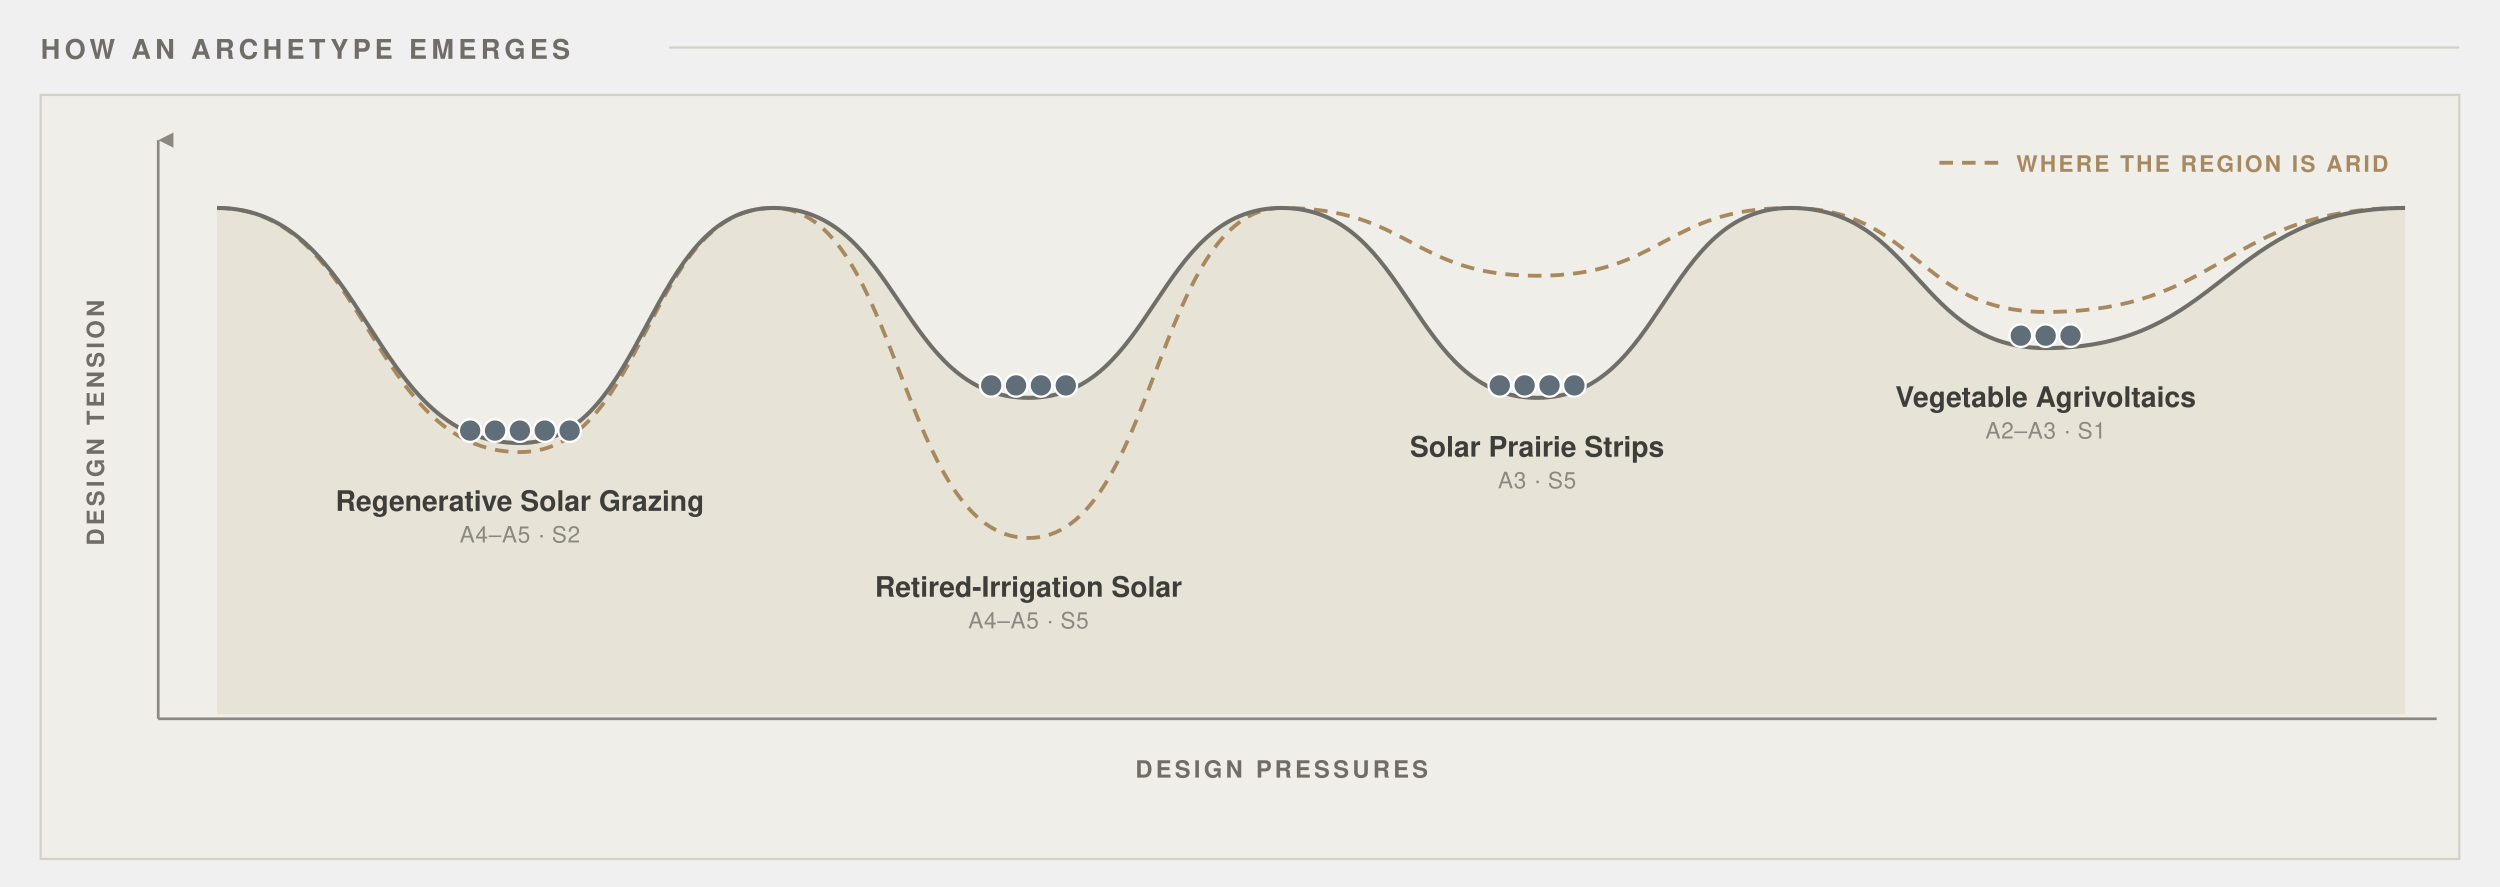
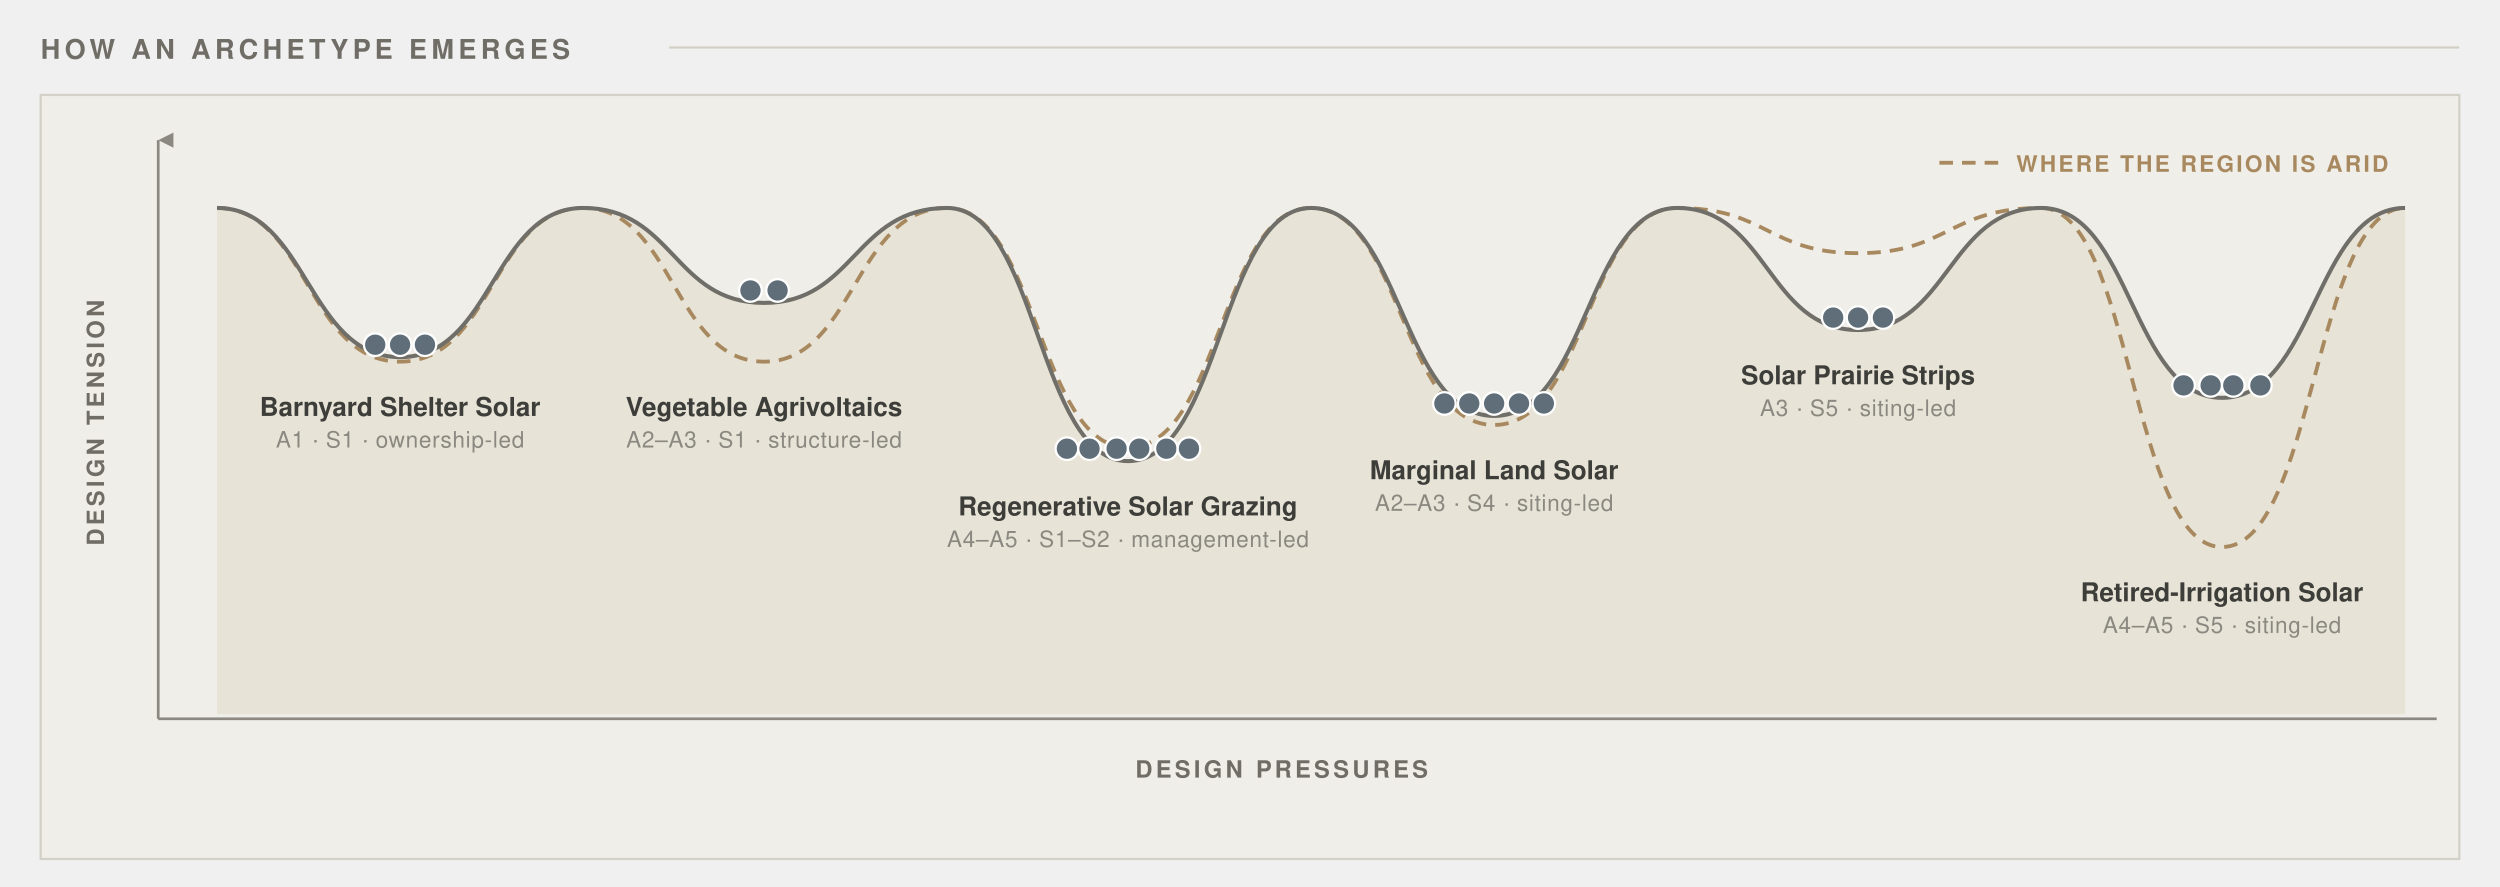
<svg xmlns="http://www.w3.org/2000/svg" width="1106" height="392" viewBox="0 0 1106 392" role="img">
  <style>
text{font-family:ui-sans-serif,system-ui,-apple-system,"Segoe UI",Helvetica,Arial,sans-serif}
.hd{font-size:12px;font-weight:700;letter-spacing:.16em;fill:#6f6d66}
.ax{font-size:10.5px;font-weight:700;letter-spacing:.14em;fill:#6f6d66}
.ky{font-size:10px;font-weight:700;letter-spacing:.1em;fill:#a8895f}
- .fm{font-size:12.5px;font-weight:600;fill:#3d3d3a;text-anchor:middle}
+ .fm{font-size:11.5px;font-weight:600;fill:#3d3d3a;text-anchor:middle}
.cd{font-size:10px;letter-spacing:.03em;fill:#8a8880;text-anchor:middle}
</style>
  <defs>
    <marker id="up" viewBox="0 0 10 10" refX="5" refY="1" markerWidth="7" markerHeight="7" orient="auto">
      <path d="M1,9 L5,1 L9,9 z" fill="#8a8880" />
    </marker>
  </defs>
  <text class="hd" x="18" y="26">HOW AN ARCHETYPE EMERGES</text>
  <path d="M296,21 H1088" stroke="#d3d1c7" stroke-width="1" />
  <rect x="18" y="42" width="1070" height="338" fill="#f0eee8" />
  <path d="M70,318 V62" fill="none" stroke="#8a8880" stroke-width="1.2" marker-end="url(#up)" />
  <path d="M70,318 H1078" fill="none" stroke="#8a8880" stroke-width="1.2" />
  <text class="ax" x="46" y="187" text-anchor="middle" transform="rotate(-90 46 187)">DESIGN TENSION</text>
  <text class="ax" x="567" y="344" text-anchor="middle">DESIGN PRESSURES</text>
-   <path d="M96,92 C163,92 163,196 230,196 C286,196 286,92 342,92 C398,92 398,176 455,176 C511,176 511,92 567,92 C624,92 624,176 680,176 C736,176 736,92 792,92 C848,92 848,154 905,154 C984,154 984,92 1064,92 V316 H96 Z" fill="#e7e3d6" />
-   <path d="M96,92 C163,92 163,200 230,200 C286,200 286,92 342,92 C398,92 398,238 455,238 C511,238 511,92 567,92 C624,92 624,122 680,122 C736,122 736,92 792,92 C848,92 848,138 905,138 C984,138 984,92 1064,92" fill="none" stroke="#a8895f" stroke-width="1.7" stroke-dasharray="6 4" />
-   <path d="M96,92 C163,92 163,196 230,196 C286,196 286,92 342,92 C398,92 398,176 455,176 C511,176 511,92 567,92 C624,92 624,176 680,176 C736,176 736,92 792,92 C848,92 848,154 905,154 C984,154 984,92 1064,92" fill="none" stroke="#6f6e68" stroke-width="1.8" />
-   <circle cx="208.0" cy="190.5" r="5" fill="#5f6e78" stroke="#ffffff" stroke-width="1" />
-   <circle cx="219.0" cy="190.5" r="5" fill="#5f6e78" stroke="#ffffff" stroke-width="1" />
-   <circle cx="230.0" cy="190.5" r="5" fill="#5f6e78" stroke="#ffffff" stroke-width="1" />
-   <circle cx="241.0" cy="190.5" r="5" fill="#5f6e78" stroke="#ffffff" stroke-width="1" />
-   <circle cx="252.0" cy="190.5" r="5" fill="#5f6e78" stroke="#ffffff" stroke-width="1" />
-   <circle cx="438.5" cy="170.5" r="5" fill="#5f6e78" stroke="#ffffff" stroke-width="1" />
-   <circle cx="449.5" cy="170.5" r="5" fill="#5f6e78" stroke="#ffffff" stroke-width="1" />
-   <circle cx="460.5" cy="170.5" r="5" fill="#5f6e78" stroke="#ffffff" stroke-width="1" />
-   <circle cx="471.5" cy="170.5" r="5" fill="#5f6e78" stroke="#ffffff" stroke-width="1" />
-   <circle cx="663.5" cy="170.5" r="5" fill="#5f6e78" stroke="#ffffff" stroke-width="1" />
-   <circle cx="674.5" cy="170.5" r="5" fill="#5f6e78" stroke="#ffffff" stroke-width="1" />
-   <circle cx="685.5" cy="170.5" r="5" fill="#5f6e78" stroke="#ffffff" stroke-width="1" />
-   <circle cx="696.5" cy="170.5" r="5" fill="#5f6e78" stroke="#ffffff" stroke-width="1" />
-   <circle cx="894.0" cy="148.5" r="5" fill="#5f6e78" stroke="#ffffff" stroke-width="1" />
-   <circle cx="905.0" cy="148.5" r="5" fill="#5f6e78" stroke="#ffffff" stroke-width="1" />
-   <circle cx="916.0" cy="148.5" r="5" fill="#5f6e78" stroke="#ffffff" stroke-width="1" />
-   <text class="fm" x="230" y="226">Regenerative Solar Grazing</text>
-   <text class="cd" x="230" y="240">A4–A5 · S2</text>
-   <text class="fm" x="455" y="264">Retired-Irrigation Solar</text>
-   <text class="cd" x="455" y="278">A4–A5 · S5</text>
-   <text class="fm" x="680" y="202">Solar Prairie Strips</text>
-   <text class="cd" x="680" y="216">A3 · S5</text>
-   <text class="fm" x="905" y="180">Vegetable Agrivoltaics</text>
-   <text class="cd" x="905" y="194">A2–A3 · S1</text>
+   <path d="M96,92 C136,92 136,158 177,158 C218,158 218,92 258,92 C298,92 298,134 338,134 C378,134 378,92 419,92 C459,92 459,204 499,204 C540,204 540,92 580,92 C620,92 620,184 661,184 C702,184 702,92 742,92 C782,92 782,146 822,146 C862,146 862,92 903,92 C943,92 943,176 983,176 C1024,176 1024,92 1064,92 V316 H96 Z" fill="#e7e3d6" />
+   <path d="M96,92 C136,92 136,160 177,160 C218,160 218,92 258,92 C298,92 298,160 338,160 C378,160 378,92 419,92 C459,92 459,198 499,198 C540,198 540,92 580,92 C620,92 620,188 661,188 C702,188 702,92 742,92 C782,92 782,112 822,112 C862,112 862,92 903,92 C943,92 943,242 983,242 C1024,242 1024,92 1064,92" fill="none" stroke="#a8895f" stroke-width="1.7" stroke-dasharray="6 4" />
+   <path d="M96,92 C136,92 136,158 177,158 C218,158 218,92 258,92 C298,92 298,134 338,134 C378,134 378,92 419,92 C459,92 459,204 499,204 C540,204 540,92 580,92 C620,92 620,184 661,184 C702,184 702,92 742,92 C782,92 782,146 822,146 C862,146 862,92 903,92 C943,92 943,176 983,176 C1024,176 1024,92 1064,92" fill="none" stroke="#6f6e68" stroke-width="1.8" />
+   <circle cx="166" cy="152.5" r="5" fill="#5f6e78" stroke="#ffffff" stroke-width="1" />
+   <circle cx="177" cy="152.5" r="5" fill="#5f6e78" stroke="#ffffff" stroke-width="1" />
+   <circle cx="188" cy="152.5" r="5" fill="#5f6e78" stroke="#ffffff" stroke-width="1" />
+   <circle cx="332" cy="128.5" r="5" fill="#5f6e78" stroke="#ffffff" stroke-width="1" />
+   <circle cx="344" cy="128.5" r="5" fill="#5f6e78" stroke="#ffffff" stroke-width="1" />
+   <circle cx="472" cy="198.5" r="5" fill="#5f6e78" stroke="#ffffff" stroke-width="1" />
+   <circle cx="482" cy="198.5" r="5" fill="#5f6e78" stroke="#ffffff" stroke-width="1" />
+   <circle cx="494" cy="198.5" r="5" fill="#5f6e78" stroke="#ffffff" stroke-width="1" />
+   <circle cx="504" cy="198.5" r="5" fill="#5f6e78" stroke="#ffffff" stroke-width="1" />
+   <circle cx="516" cy="198.5" r="5" fill="#5f6e78" stroke="#ffffff" stroke-width="1" />
+   <circle cx="526" cy="198.5" r="5" fill="#5f6e78" stroke="#ffffff" stroke-width="1" />
+   <circle cx="639" cy="178.5" r="5" fill="#5f6e78" stroke="#ffffff" stroke-width="1" />
+   <circle cx="650" cy="178.5" r="5" fill="#5f6e78" stroke="#ffffff" stroke-width="1" />
+   <circle cx="661" cy="178.5" r="5" fill="#5f6e78" stroke="#ffffff" stroke-width="1" />
+   <circle cx="672" cy="178.5" r="5" fill="#5f6e78" stroke="#ffffff" stroke-width="1" />
+   <circle cx="683" cy="178.5" r="5" fill="#5f6e78" stroke="#ffffff" stroke-width="1" />
+   <circle cx="811" cy="140.5" r="5" fill="#5f6e78" stroke="#ffffff" stroke-width="1" />
+   <circle cx="822" cy="140.5" r="5" fill="#5f6e78" stroke="#ffffff" stroke-width="1" />
+   <circle cx="833" cy="140.5" r="5" fill="#5f6e78" stroke="#ffffff" stroke-width="1" />
+   <circle cx="966" cy="170.5" r="5" fill="#5f6e78" stroke="#ffffff" stroke-width="1" />
+   <circle cx="978" cy="170.5" r="5" fill="#5f6e78" stroke="#ffffff" stroke-width="1" />
+   <circle cx="988" cy="170.5" r="5" fill="#5f6e78" stroke="#ffffff" stroke-width="1" />
+   <circle cx="1000" cy="170.5" r="5" fill="#5f6e78" stroke="#ffffff" stroke-width="1" />
+   <text class="fm" x="177" y="184">Barnyard Shelter Solar</text>
+   <text class="cd" x="177" y="198">A1 · S1 · ownership-led</text>
+   <text class="fm" x="338" y="184">Vegetable Agrivoltaics</text>
+   <text class="cd" x="338" y="198">A2–A3 · S1 · structure-led</text>
+   <text class="fm" x="499" y="228">Regenerative Solar Grazing</text>
+   <text class="cd" x="499" y="242">A4–A5 · S1–S2 · management-led</text>
+   <text class="fm" x="661" y="212">Marginal Land Solar</text>
+   <text class="cd" x="661" y="226">A2–A3 · S4 · siting-led</text>
+   <text class="fm" x="822" y="170">Solar Prairie Strips</text>
+   <text class="cd" x="822" y="184">A3 · S5 · siting-led</text>
+   <text class="fm" x="983" y="266">Retired-Irrigation Solar</text>
+   <text class="cd" x="983" y="280">A4–A5 · S5 · siting-led</text>
  <path d="M858,72 h26" fill="none" stroke="#a8895f" stroke-width="1.7" stroke-dasharray="6 4" />
  <text class="ky" x="892" y="76">WHERE THE REGION IS ARID</text>
  <rect x="18" y="42" width="1070" height="338" fill="none" stroke="#d3d1c7" stroke-width="1" />
</svg>
